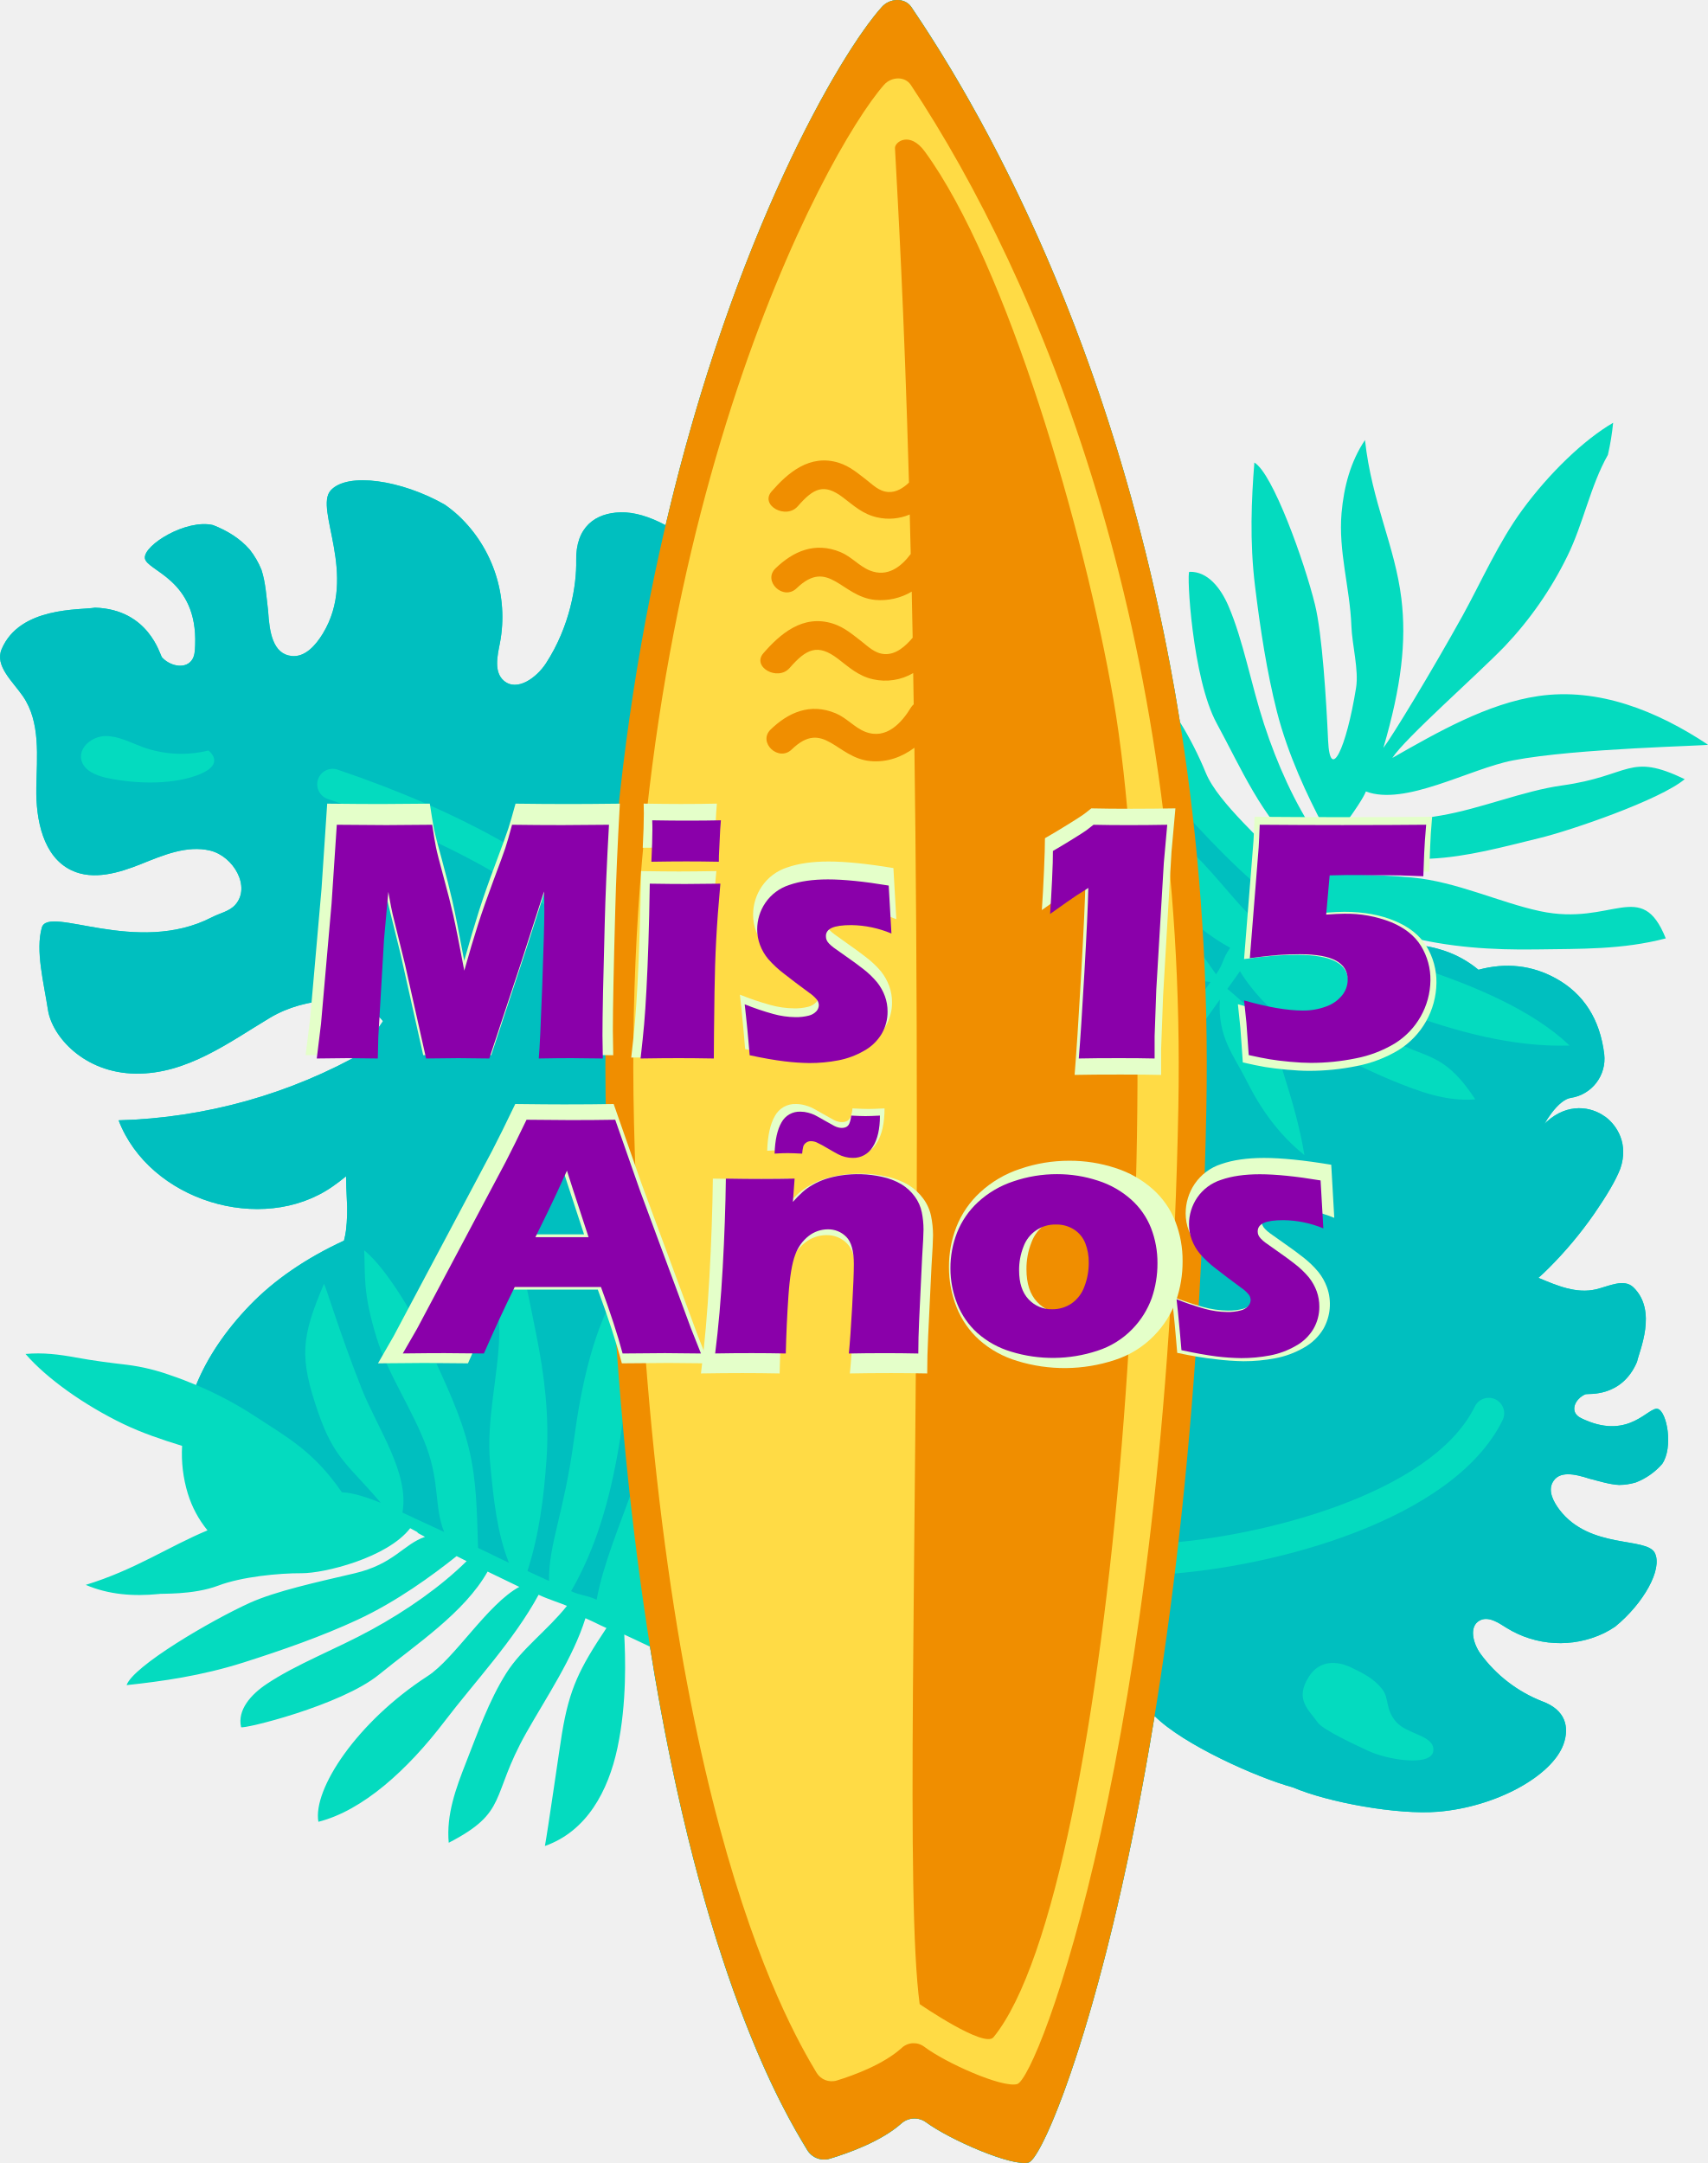
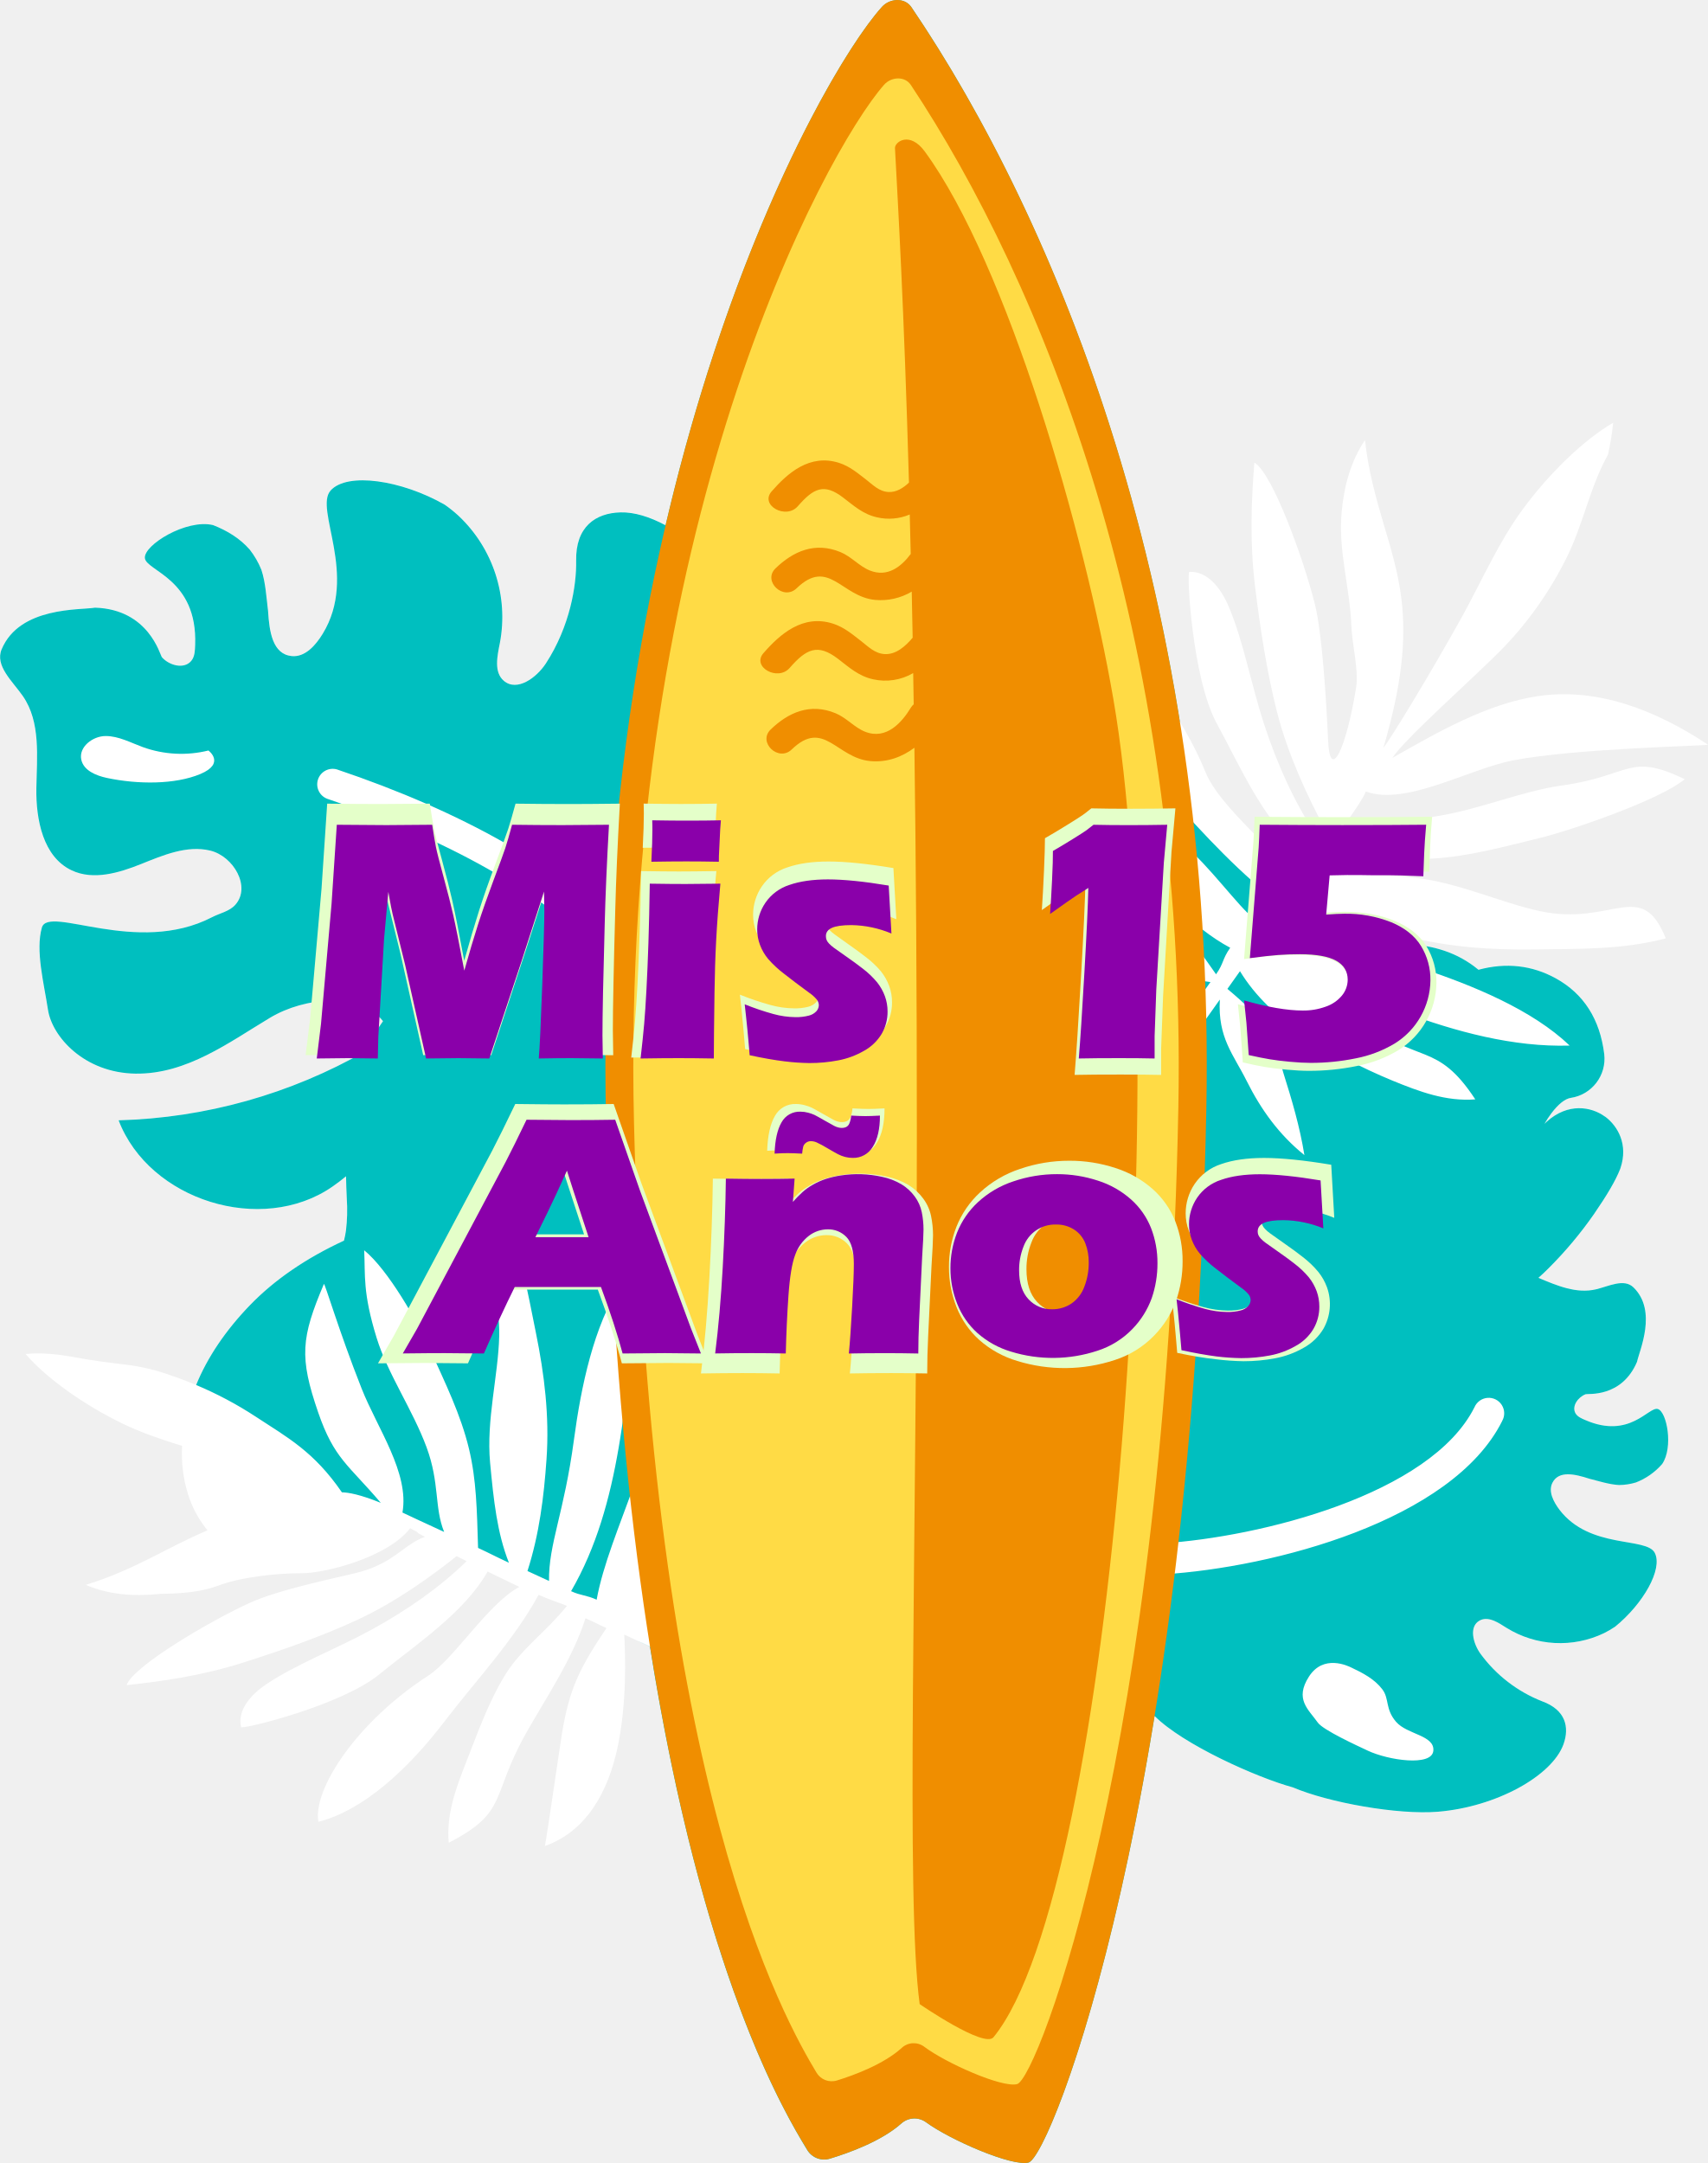
<svg xmlns="http://www.w3.org/2000/svg" viewBox="0 0 868.53 1100">
  <defs>
-     <style>.a{fill:#04dbbf;}.b{fill:#00bfbf;}.c{fill:#f08e00;}.d{fill:#ffdb45;}.e{fill:#e4ffc9;}.f{fill:#8a00aa;}</style>
+     <style>.a{fill:#FFFFFF;}.b{fill:#00bfbf;}.c{fill:#f08e00;}.d{fill:#ffdb45;}.e{fill:#e4ffc9;}.f{fill:#8a00aa;}</style>
  </defs>
  <path class="a" d="M727.4,436.69c18.88-.92,37-6,55.32-10.45,15.91-3.82,61.52-19.47,74-30-28.62-13.72-27.22-1.68-62.39,3.21-19.8,2.76-41.06,11.79-61.89,15.33a188.5,188.5,0,0,1-47.06,2.36c8.84-12.33,9-14.4,9.2-14.64,20,7.55,52.56-11.49,74.81-15.8,32.26-6.26,100-7.39,99.14-8-25.81-17.15-55.71-29.19-86.27-24.71-25.81,3.78-51.16,18.32-74.23,31.46,6.38-9.93,43-42.09,57.13-56.73A184.28,184.28,0,0,0,797,282.91c8.18-16.58,11.69-35.72,20.66-51.6A129,129,0,0,0,820.32,215c-14.79,8.6-32.41,25.53-46.05,44.12-12.19,16.59-21,36.72-30.34,53.69-16.06,29-36.31,62.24-40.46,67.54,9.19-31.35,11.8-54.32,9.17-75.9-3.3-27-15-48.79-18.52-80.67-7.34,11-10.72,23.67-11.91,37.16-1.69,19.33,4.28,38.13,5,57.33.34,9.65,3.86,22.44,2.38,31.55-5,31-13.26,48.24-14.22,26.77-.9-20.35-3-54.23-6.66-69.07-5.4-22-21.55-67-30.84-72.28-1.46,18.69-2.48,39.91.37,63.08,2.61,21.34,6,43.51,11.11,63.61,5.6,22,15.68,43.18,23.48,57.88l-3.6,4.72c-10.69-15.89-19.69-35.63-26.41-56.23s-10.54-42.48-18.13-60.14c-3.81-8.87-10.43-17.71-19.89-17.36-1.43.3,1.43,54.15,13.93,77.06,12.08,22.16,23.22,48.56,42.42,64.76,0,0-3.1,4.25-6.69,9.2-10.87-13.38-34.93-33.25-41.3-48.83A177.85,177.85,0,0,0,600,367.13c-25.81-162-83.93-286-136.54-363.54-3.39-5-11-4.55-15-.07-21.07,23.42-75.34,115.62-109.95,263.57-8.11-4.36-16-6.75-22.91-6.57-12.68.32-22.91,7.26-22.56,24.66.24,12.33-3.11,33.25-15.35,52.09-4.79,7.38-14.73,14.62-21.43,8.91-5.18-4.42-3.33-12.61-2-19.29a70.73,70.73,0,0,0-21.08-64.68,66.37,66.37,0,0,0-7-5.61c-21.93-12.52-49.51-16.65-58-7.21s14.17,43-4,72.84c-3.57,5.87-9,12.07-15.81,11.37-9.66-1-11.35-12.22-12-22.9-.87-7.1-1.26-14.46-3.39-20.94A42.08,42.08,0,0,0,127,279.51c-5-5.74-11.53-9.69-18.67-12.48C94.7,263.81,73,277.22,73.67,283.82S100.54,294.33,99.24,328c-.11,2.8-.15,5.82-1.9,8-3.6,4.49-11.21,2.53-15-1.76-1-1.17-6.62-24.34-34-25.21C40.72,310.35,10,308.38.8,330.17c-3.56,8.44,5.56,16.29,10.78,23.83,9.14,13.22,7.14,30.77,6.87,46.84s3.45,35,18,41.81c11,5.17,24,1.27,35.24-3.23s23.36-9.7,35.18-6.84,20.82,18.36,12.81,27.5c-3,3.43-7.85,4.27-11.91,6.38-38.3,19.85-83.2-6.36-86.52,5.28s1,28,3.1,41.75S42.85,545.63,68.93,546s47.88-16.15,68.38-28.42c17.9-10.71,45.92-13,57.45,1.73a80.27,80.27,0,0,0-8.62,15.13,268.06,268.06,0,0,1-125.82,35.3C75.85,610.46,133,628.27,168.9,603.56c2.39-1.64,4.74-3.45,7.07-5.35.06,3.66.18,7.42.38,11.32a87.31,87.31,0,0,1-.43,16.4c-.24,1.62-.56,3.29-1,5-19.29,8.91-35.35,19.93-47.77,32.77s-21.68,26.57-27.41,40.64c-4.24-1.78-8.54-3.43-12.9-4.9a103.72,103.72,0,0,0-22.23-5.37c-8.69-1-17.37-2.12-26-3.71s-16.77-2.6-25.63-1.8c10.73,12.42,29.81,26,49.75,35.61,9.46,4.55,19.7,8,29.87,11.13a69.53,69.53,0,0,0,2.92,24.29,54.9,54.9,0,0,0,10,18.68c-19.81,8.24-36.93,20.1-61.92,27.72,11.69,5,24.22,5.92,37.15,4.65.47-.39,17.19.68,30.3-4.29,11.8-4.48,30.88-6.36,42.34-6.28s43.6-7.84,55.2-22.89c7.75,4-.2.42,7.53,4.39-11,3.76-15.74,13.85-35.82,18.55-19,4.45-39.9,9-53.24,15-19.82,9-59.33,32.16-62.69,41.86,17.88-1.92,38.06-4.72,59.41-11.5,19.65-6.24,40-13.36,58-21.73,19.77-9.17,37.94-22.42,50.42-32.38l5.09,2.56c-13.09,12.89-30.11,24.87-48.34,34.85s-38.19,17.45-53.5,27.73c-7.69,5.16-14.86,13-12.85,21.82.53,1.3,50.8-10.93,70.19-26.76,18.76-15.31,43.3-31.36,55.17-52.34q8.16,4,16.12,7.79c-16.09,8.64-33,36.59-46.61,45.35C181.34,875.8,159,910,161.91,926.48c22.47-5.69,45.2-26.15,64.37-51.34,14.66-19.27,35-40.86,47.61-64.11,4.94,2.31,11.54,4.36,14.42,5.64-10,12.55-23,21.74-30.91,34.3-8.8,14-14.37,30-20.41,45.33-5.23,13.29-10.1,26.62-8.8,40.84,30.53-15.77,21-23.17,39.37-55.81,10.26-18.18,23.83-38.11,30.16-58.38,6.44,2.88,4.53,2.2,10.67,5-13.8,20.7-18.82,30.74-22.62,53.64-1.09,6.6-7.43,50.91-8.68,57.2,21.28-7.5,32.21-27.88,36.9-49.91,4.9-23,4-46.73,3.46-57.62q6.63,3.06,13.05,6.1c26.53,166.67,67.9,236.24,80,256.07A10,10,0,0,0,422,1097.8c9.49-2.86,26.16-8.82,36.35-17.89a10,10,0,0,1,12.6-.61c12.13,8.92,43.6,22.6,52.07,20.48,7.42-1.85,40-79.13,64.11-227.12C601.65,887.24,639.2,904,657.53,909c18.07,7.7,53.29,14.06,73.72,12.37,29.58-2.45,58-18.19,63.82-34.31,3.12-8.71,1.1-17.49-10.83-21.85a70.79,70.79,0,0,1-31.37-24.17c-3.76-5.2-6.06-13.87-.42-16.92,4.38-2.36,9.46,1.06,13.65,3.73a51.6,51.6,0,0,0,49.54,2.71,47.06,47.06,0,0,0,5.67-3.3c14.3-11.61,24.38-29.28,20.19-37.52s-33-1.69-48.48-21.95c-3-4-5.84-9.28-3.56-13.75,3.22-6.31,11.31-4.49,18.74-2.12,5.06,1.28,10.17,2.95,15.13,3.21a30.52,30.52,0,0,0,8.52-1.28,34.1,34.1,0,0,0,13.41-9.4c5.79-8.45,2.4-26.75-2.27-28S828.76,732,806.2,722.19c-1.87-.81-3.92-1.63-5-3.4-2.1-3.63,1.24-8.28,5.17-9.76,1.07-.41,18.3,1.91,26.11-16.48,1.1-5.5,10.54-25.88-1.85-37.87-4.81-4.65-12.55-.52-19,1-9.88,2.37-19.77-1.81-29.3-5.84,1.79-1.58,3.56-3.2,5.3-5a200.4,200.4,0,0,0,23-27.48c6.7-9.72,11-17.11,13.18-22.67l.26-.71c4-11.94-1.36-21.29-7.73-26.06l-.06,0-.24-.16h0c-6.83-4.91-18.66-7.15-29.59,2.76-.25.23-.5.47-.78.75l-.3.3a51.1,51.1,0,0,1,3.5-5.35c3.55-4.73,7-7.46,9.91-7.89a20.15,20.15,0,0,0,17-22.27c-2.18-17.73-10.45-30.68-24.59-38.49-12.14-6.7-25.38-8.17-39.36-4.39-.71-.6-1.45-1.18-2.2-1.73a53.86,53.86,0,0,0-17.56-8.69c-11.37-3.4-23.32-3-35.68,1-21.55-6.9-35.52-10.31-48.72-8.6,2.47-3.47,5.15-12.56,7.52-15.89,18.27,9.85,40,11.7,59.32,16.74,22.12,5.76,44.17,7.16,66.81,6.82s43.62.17,65.76-5.61c-12.42-31-27.19-6-63.89-13.84-20.41-4.35-42.48-15-65-17.11-20.15-1.86-35.43-1.21-52.57-2.47,1.67-1.67,7.94-9.62,7.94-9.62C689,441.29,710.52,437.51,727.4,436.69Z" />
  <path class="b" d="M808.2,752c5.06,1.28,10.16,2.95,15.13,3.21a30.57,30.57,0,0,0,8.52-1.28,34,34,0,0,0,13.4-9.4c5.8-8.45,2.41-26.75-2.26-28S828.76,732,806.2,722.19c-1.88-.81-3.92-1.63-5-3.4-2.1-3.63,1.24-8.28,5.16-9.76,1.07-.41,18.3,1.91,26.11-16.48,1.11-5.5,10.55-25.88-1.84-37.87-4.81-4.65-12.55-.52-19,1-9.88,2.37-19.77-1.81-29.3-5.84,1.78-1.58,3.55-3.2,5.3-5a201.12,201.12,0,0,0,23-27.48c6.69-9.72,11-17.11,13.18-22.67l.26-.71c4-11.94-1.37-21.29-7.74-26.06l-.06,0-.23-.16h0c-6.82-4.91-18.65-7.15-29.58,2.76-.25.23-.5.47-.78.75l-.3.3a49.55,49.55,0,0,1,3.5-5.35c3.55-4.73,7-7.46,9.91-7.89a20.14,20.14,0,0,0,17-22.27c-2.17-17.73-10.44-30.68-24.58-38.49-12.14-6.7-25.38-8.17-39.36-4.39-.71-.6-1.45-1.18-2.2-1.73a54,54,0,0,0-17.56-8.69c-11.37-3.4-23.32-3-35.68,1-1.36-.44,14.14,4.63,25.51,8.38,27.24,9,57.34,21.44,76.29,39.59-28.66.89-58.12-7.13-85-17.13C688,505.25,677,507,692.06,518.79c29.47,23,38.55,10.43,58.16,40.3-14.84,1.16-28.36-3.91-42.14-9.55a278.27,278.27,0,0,1-45.74-24.07c-12.59-8.18-24-18.76-31.78-31.57l-6.39,9c9,7.61,17.75,15.39,23.39,25.76,2.78,5.11,3.28,11.22,5,16.77,4.41,14,8.4,27.45,10.76,42-12.81-10.3-22.05-23.07-29.39-37.78-6.72-13.47-14.73-21.9-13.61-41.32-44.92,63.18-92.63,130.63-98.58,139.62-10.77,16.27-14.12-13.82-14.12-13.82a1419.22,1419.22,0,0,0,107.93-134.7c-11.27-1.5-35.71-5.17-58.38-14.63-21.66-9-40.45-24.15-44-47.39,6.21,2.49,50.08,18.59,56.93,19.89,27.75,5.26,33.1,16.95,48.29,38.18,4.06-5.74,3-7.46,7.2-13.5-19.55-10.39-35.05-29.28-51.71-43.29-29.89-25.13-39.31-16.75-49.61-51.06,14.83,1.4,27.54,8.95,40.16,16.87,14.57,9.14,29.9,17.93,42.52,29.63,11.34,10.51,29.64,35.28,31.55,32.51,3.09-4.5,3.42-6.8,6.75-11.43-21.41-17.34-40.16-38.89-57.08-57.62-22.13-24.48-38.72-51.7-40.23-75.82,13.54.11,35.12,18,52.06,45.41-25.81-162-83.93-286-136.54-363.54-3.39-5-11-4.55-15-.07-21.08,23.42-75.35,115.62-110,263.57-8.11-4.36-16-6.75-22.91-6.57-12.68.33-22.9,7.26-22.56,24.67.24,12.32-3.11,33.24-15.35,52.08-4.79,7.38-14.73,14.62-21.43,8.91-5.18-4.42-3.33-12.61-2-19.29a70.73,70.73,0,0,0-21.08-64.68,66.37,66.37,0,0,0-7-5.61c-21.93-12.52-49.51-16.65-58-7.21s14.17,43-4,72.84c-3.58,5.88-9,12.07-15.81,11.37-9.67-1-11.36-12.22-12-22.9-.87-7.1-1.26-14.46-3.38-20.94A42.11,42.11,0,0,0,127,279.51c-5-5.74-11.53-9.69-18.67-12.48C94.7,263.81,73,277.22,73.67,283.82S100.54,294.33,99.24,328c-.11,2.8-.15,5.82-1.9,8-3.6,4.49-11.2,2.53-15-1.76-1-1.17-6.62-24.34-34-25.21-7.58,1.31-38.3-.66-47.49,21.13-3.57,8.44,5.55,16.29,10.77,23.83,9.15,13.22,7.14,30.77,6.87,46.84s3.45,35,18,41.81c11,5.17,24,1.28,35.25-3.23s23.36-9.7,35.17-6.84,20.83,18.37,12.81,27.5c-3,3.43-7.85,4.28-11.9,6.38-38.31,19.85-83.21-6.36-86.53,5.28s1,28,3.1,41.75S42.85,545.63,68.93,546s47.89-16.15,68.38-28.41c17.9-10.72,45.93-13,57.46,1.72a80.28,80.28,0,0,0-8.63,15.13,267.94,267.94,0,0,1-125.82,35.3C75.85,610.46,133,628.27,168.9,603.56c2.39-1.64,4.74-3.45,7.07-5.35.06,3.66.19,7.42.38,11.32a86.46,86.46,0,0,1-.43,16.4c-.24,1.62-.56,3.29-1,5-19.28,8.91-35.35,19.93-47.76,32.77s-21.69,26.57-27.42,40.64a188,188,0,0,1,30.31,16.11c16.3,10.7,29.55,17.72,43.82,38.48,3.28.05,9.27,1.08,19.77,5.35-16.47-19.43-23.73-22.39-31.86-46.06-9.63-28-8.67-37.87,2.93-65.24.38-.88,7.61,23.91,19.21,53.23,8,20.22,24.31,42.78,20.74,63l.74.35c4.73,2.31,7.28,3.35,20.46,9.51-5.07-12.47-2.2-24.78-8.92-43-7-19-19.75-37.32-25.4-55.65-7.18-23.27-5.72-31.77-6.34-44.59,12.17,9.89,27.26,36.47,33.68,50.79,7.41,16.54,15.43,32.66,19.64,50.31,3.76,15.77,4,30.83,4.59,50.27,7.27,3.39,7,3.48,15.68,7.53-6-15.17-7.75-31.59-9.57-50.92-2-21.57,4.15-44.27,4.64-64.28.89-36-25.3-45.49,1.75-62.69,9.37,19.85,12.61,39.83,16.92,61s6.91,42.32,5.39,64.2c-1.33,19.12-3.64,38-9.69,56.91L279.19,804c-.28-18.7,7.67-34.46,12.67-71.8,3.66-27.27,10.08-57.85,23.83-78.93,5.91,26.86,3.57,56.06-1.12,83.16-4.4,25.5-11.22,50.48-24.16,72.77,5,2.32,7.77,1.93,13,4.33,3.19-17.6,11.5-37.25,18.84-57.83,12.06-33.79,3-38.19,27.72-62,3.71,13.8,1.33,27.43-1.55,41.42a266.47,266.47,0,0,1-14.61,47.4c-5.48,13.31-3.17,20.51,5.61,13.37,4.33-3.53,10-5.08,14.93-7.71,12.45-6.63,24.39-12.77,37.66-17.57-7.45,13.9-17.85,24.88-30.42,34.4C350,813.77,349.48,825.59,331,828c67.52,31.17,133.58,61.45,143.11,65.47,17.24,7.27-10.53,15.76-10.53,15.76a1360.29,1360.29,0,0,0-146.1-77.93h0c4.43,2,8.76,4.07,13.05,6.1,26.53,166.68,67.91,236.25,80,256.07A10,10,0,0,0,422,1097.8c9.49-2.86,26.15-8.82,36.34-17.88a10,10,0,0,1,12.6-.62c12.14,8.92,43.6,22.6,52.07,20.48,7.42-1.85,40-79.12,64.12-227.12C601.65,887.24,639.2,904,657.53,909c18.07,7.7,53.3,14.05,73.72,12.36,29.58-2.45,58-18.19,63.82-34.3,3.12-8.72,1.1-17.5-10.83-21.85a71,71,0,0,1-31.37-24.17c-3.76-5.21-6.06-13.88-.41-16.93,4.37-2.36,9.45,1.06,13.64,3.73a51.62,51.62,0,0,0,49.55,2.72,50.13,50.13,0,0,0,5.67-3.3c14.29-11.62,24.37-29.28,20.18-37.53s-33-1.69-48.47-21.94c-3-4-5.85-9.29-3.57-13.75C792.68,747.76,800.76,749.58,808.2,752ZM101.88,393.63c-12.95,5.42-31.82,5.31-47.48,2-5.55-1.18-11.9-3.77-13.07-9.32-1.36-6.45,5.82-12,12.41-12s12.64,3.34,18.83,5.61A57.47,57.47,0,0,0,106,381.67S114.82,388.21,101.88,393.63Zm216.5,91.91a7.87,7.87,0,0,1-11.13,0c-32.33-32-79.73-58.71-140.88-79.33a7.87,7.87,0,0,1,5-14.91c63.44,21.39,112.87,49.33,146.93,83.06A7.88,7.88,0,0,1,318.38,485.54ZM695.61,890.33c-5.67-2.66-22.79-10.51-25.47-14.3-4.79-6.78-11.91-11.86-4.5-23.4s19.88-5.38,21.57-4.58c5.81,2.74,11.76,5.83,15.73,11.05,3.66,4.82,1.36,10,7,16.54s19.78,6.78,18.94,14.79S706.06,895.23,695.61,890.33Zm68.27-167.64c-25.43,50.81-116.8,74.44-172,77.92l-.5,0a7.87,7.87,0,0,1-.49-15.72c49.61-3.14,136.63-24.71,158.93-69.26a7.87,7.87,0,1,1,14.07,7Z" />
  <path class="c" d="M463.44,3.59c-3.39-5-11-4.55-15-.07-33.11,36.8-148.2,243.36-140.19,569.34,9,364.08,85.1,492.44,102.33,520.58A10,10,0,0,0,422,1097.8c9.49-2.86,26.16-8.82,36.34-17.89a10,10,0,0,1,12.6-.61c12.14,8.92,43.61,22.6,52.07,20.48,11.52-2.88,83.7-187.18,90.44-535.55C618.45,304.16,535.7,110,463.44,3.59Z" />
  <path class="d" d="M463.19,43.21c-3.08-4.63-10-4.22-13.64-.07-30,34.13-134.41,225.72-127.14,528.07,8.12,337.67,77.18,456.73,92.8,482.83a9,9,0,0,0,10.36,4c8.61-2.65,23.72-8.18,33-16.59a8.91,8.91,0,0,1,11.43-.57c11,8.27,39.54,21,47.22,19,10.44-2.67,75.91-173.61,82-496.72C603.77,322,528.72,141.94,463.19,43.21Zm42,992.85c-4.68,5.73-37.51-16.86-37.51-16.86-7.21-53.4-1.44-225.63-1.44-443.12,0-75.16-.48-140-1.24-195.81-6.18,4.63-13.81,7.58-22.43,6.78-17.23-1.59-23.68-21.64-39.95-5.92-6.75,6.53-17.42-3.66-10.73-10.13,8.92-8.62,20-13.66,33-8.28,5.6,2.31,9.5,7.16,14.93,9.36,11,4.44,18.95-4.89,23.4-12.25a7.2,7.2,0,0,1,1.42-1.65c-.08-5.37-.17-10.68-.26-15.88A28.19,28.19,0,0,1,444,345.46c-7.47-1.65-12.33-6.2-17.86-10.42-10.33-7.88-16.08-5.1-24.55,4.61-6.07,7-19.47-.48-13.36-7.49,8.41-9.64,20-19.94,35.38-15,5.7,1.82,9.82,5.44,14.24,8.82,3.48,2.66,6.95,6.4,12.07,6.66,5.77.29,10.52-4,14.19-8.33q-.23-12-.47-23.44a31,31,0,0,1-18.54,4.22c-17.23-1.58-23.68-21.64-40-5.92-6.75,6.53-17.42-3.66-10.73-10.13,8.92-8.62,19.95-13.66,33-8.28,5.6,2.31,9.51,7.16,14.94,9.36,9.12,3.68,16.14-2.11,20.82-8.4q-.25-10.32-.5-20.07A26.93,26.93,0,0,1,446,263.09c-7.22-1.6-11.9-6-17.26-10.06-9.73-7.42-15-4.79-23,4.38-6.07,7-19.47-.48-13.36-7.49,8.15-9.35,19.39-19.27,34.29-14.53,5.51,1.76,9.5,5.26,13.79,8.53,3.26,2.5,6.54,6.05,11.34,6.29,4,.21,7.49-2,10.43-4.78-2.52-89.83-5.59-141.43-7.11-170.08-.17-3.19,7.48-8.79,15.16,1.7,42,57.47,81.33,193.9,95.93,278.71C597.1,535,566.9,960.52,505.2,1036.06Z" />
  <path class="e" d="M155.41,536.61l2.33-18.93L163.5,452l2.88-43.3q17.31.19,27.19.19,8.18,0,25-.19,1.22,8.07,2,12.23t4.16,16.31q3.31,12.14,5.33,21t6,30.32q4.13-14.71,7.51-25.31t8.45-24.09q5.07-13.5,6.43-17.67t3.71-12.79q14.07.19,27.56.19,9.18,0,25.49-.19-1.77,31.59-2.34,54.27-1.22,44.43-1.22,61.11,0,3.47.19,12.56-12.37-.2-17.34-.19-7.22,0-17.72.19.76-8.45,1.91-40.16t1.14-40.54q0-3.84-.19-10.69l-12.29,38.15L249.8,536.61q-12.2-.2-16.78-.19-5.81,0-17.81.19l-11.55-51.55-6.77-27.46c-.25-1.07-.53-2.38-.84-3.94s-.82-4.31-1.51-8.25l-2.36,26-3.11,53.24-.29,12q-12.93-.2-16.5-.19Q167.41,536.42,155.41,536.61Z" />
  <path class="e" d="M321,537.82q1.31-11.34,1.94-18.67t1.25-18.75q.6-11.41,1.06-25.25T326,443q12.07.19,19.33.19,6.58,0,18.95-.19-1.61,17.55-2.3,30.83T361.07,502q-.37,26.37-.38,35.84-11-.2-19-.19T321,537.82Zm5.85-106.68q.57-11.06.56-17.46,0-1.85-.09-5,11.24.19,18.85.19,10.48,0,18.38-.19c-.19,1.92-.31,3.53-.37,4.83L363.61,425c-.12,1.73-.19,3.78-.19,6.13q-9.18-.19-17.64-.19Q337.07,431,326.84,431.14Z" />
  <path class="e" d="M378.92,533.5q-.37-4.08-.74-8.59T377,512.52l-.74-6.68a143.89,143.89,0,0,0,15.47,5.24,46.67,46.67,0,0,0,11.95,1.72A26.5,26.5,0,0,0,411,512a8.13,8.13,0,0,0,4.12-2.41,5.06,5.06,0,0,0,1.3-3.25,5.22,5.22,0,0,0-1-2.92,20,20,0,0,0-4.4-3.95q-7.59-5.56-13.38-10.12a57.48,57.48,0,0,1-8.7-8.08,26.36,26.36,0,0,1-4.45-7.61,23.88,23.88,0,0,1-1.52-8.45,25.57,25.57,0,0,1,4.41-14.39,24.77,24.77,0,0,1,13-9.7q8.59-3,20.94-3,12.9,0,33,3.34l1.48,26a58.59,58.59,0,0,0-21.63-4.46q-7.34,0-10.63,1.51c-2.2,1-3.29,2.55-3.29,4.62a5.16,5.16,0,0,0,.37,1.95,6.15,6.15,0,0,0,1.34,2,18.91,18.91,0,0,0,2.42,2.09c1,.71,3.29,2.37,7,5s6.62,4.73,8.72,6.4A47.33,47.33,0,0,1,448,494a26.78,26.78,0,0,1,4.18,7.43,24,24,0,0,1,1.44,8.31,23.76,23.76,0,0,1-3.2,12.11,25.64,25.64,0,0,1-9.66,9.24,44.51,44.51,0,0,1-14,5.15,82.4,82.4,0,0,1-15.51,1.44,122.79,122.79,0,0,1-13.51-.93Q389.69,535.82,378.92,533.5Z" />
  <path class="e" d="M546.46,546.64q1.29-15.39,3.26-49.75T552,447.73q-3.66,2.28-7.13,4.52t-15.07,10.58q.59-8.44,1.09-19.82t.49-16.73q5.05-2.88,11.45-6.85t7.82-5q1.44-1,4.31-3.33,8.85.21,20.39.2,10.93,0,22.38-.2l-2,22.15-4.28,73.49-1,27v12.91q-8.43-.2-20.55-.19Q555.79,546.45,546.46,546.64Z" />
  <path class="e" d="M632,540.3l-.65-9.35q-.27-4.53-.6-8.24c-.22-2.46-.64-6.48-1.25-12q19.21,5.48,31.84,5.48A35.26,35.26,0,0,0,673.82,514a19.47,19.47,0,0,0,8.77-6.06,13.53,13.53,0,0,0,3.07-8.56c0-4.54-2.09-8-6.27-10.29s-10.72-3.5-19.64-3.5q-5.94,0-11.65.42t-15.46,1.72l4.78-60q.27-4.45.56-12.35,23.29.19,44.82.19,27.29,0,45.47-.19c-.55,6.44-.9,11.55-1,15.32l-.46,12.63-12.35-.46-5.76-.1h-9q-5.76-.09-14.3-.09-2.88,0-9.47.19L674,464.17q6.22-.46,9.66-.47,14.49,0,25.54,4.6t16.16,12.86a34.73,34.73,0,0,1,5.11,18.66,40.86,40.86,0,0,1-19.45,34.3,65.13,65.13,0,0,1-21,8,120.9,120.9,0,0,1-24.47,2.46c-3.15,0-6.9-.2-11.23-.6s-8-.86-11-1.35S636.64,541.35,632,540.3Z" />
  <path class="e" d="M192.22,693.33l8-13.91,50-94.11,5.32-10.53q2.32-4.63,6.48-13.34,17,.21,24.82.2,13.62,0,25.22-.2l14.1,40.3,28.67,77.48,5.6,14.11q-16.73-.2-20.31-.19-8.12,0-23.89.19Q312,677.39,304,655.84H255.35q-8.4,17-17.38,37.49-18-.2-22.05-.19Q208.57,693.14,192.22,693.33ZM267,627.73h30q-11.19-34.05-12.25-37.52-6.37,14.17-10.81,23.24Z" />
  <path class="e" d="M356.45,698.48q2.79-22,4.28-48.67t1.78-50.42q11.67.2,20.12.2,9.81,0,18.85-.2l-1,13.2a75.23,75.23,0,0,1,5.54-5.68,34.49,34.49,0,0,1,5.77-4.07,38,38,0,0,1,7.33-3.25,54.58,54.58,0,0,1,8.49-2,63.33,63.33,0,0,1,23.29.77A36.45,36.45,0,0,1,462,602.64a26.21,26.21,0,0,1,7.47,6.89,22.52,22.52,0,0,1,4,8.88,48.79,48.79,0,0,1,1,9.81q0,3.69-.79,15.91L472,679.27q-.5,10.38-.49,19.21-9.79-.19-18.33-.19-11.54,0-21,.19.89-8.82,1.86-26.25t1-24.51q0-11-4.23-15.28a14.26,14.26,0,0,0-10.64-4.32,17.57,17.57,0,0,0-10.63,3.69,23.36,23.36,0,0,0-7.73,10.72q-2.72,7-3.84,23.15t-1.51,32.8q-9.69-.19-18.91-.19Q367.79,698.29,356.45,698.48Zm33.68-113.26q.39-11.64,3.94-17.71a11.64,11.64,0,0,1,10.74-6.07,16.72,16.72,0,0,1,4.33.59,20.26,20.26,0,0,1,3.6,1.26q1.41.68,5.69,3.15t5.55,3.11a10.66,10.66,0,0,0,2.28.87,8.74,8.74,0,0,0,2,.24,5.62,5.62,0,0,0,2.33-.48,4,4,0,0,0,1.8-1.84,14.43,14.43,0,0,0,1.12-4.66q5.49.29,8.1.29t8.2-.29q0,11.36-4,17.66a12.79,12.79,0,0,1-11.41,6.31,16.6,16.6,0,0,1-4.27-.54,18.53,18.53,0,0,1-4-1.55q-1.94-1-6.26-3.54a59.38,59.38,0,0,0-6-3.2,8.41,8.41,0,0,0-3.2-.68,4.5,4.5,0,0,0-2.77.92,4.17,4.17,0,0,0-1.55,2.09,26,26,0,0,0-.63,4.07q-5.34-.29-8.05-.29Q395.17,584.93,390.13,585.22Z" />
  <path class="e" d="M543.79,590.3A73.88,73.88,0,0,1,567.23,594a52.73,52.73,0,0,1,19,10.76A43.42,43.42,0,0,1,597.7,621.2a54.92,54.92,0,0,1,3.68,20.2,60.67,60.67,0,0,1-3.29,20,49.52,49.52,0,0,1-11.15,17.78,48.58,48.58,0,0,1-20,12.44,81.64,81.64,0,0,1-49.68.49,51.17,51.17,0,0,1-19.21-10.62,44.5,44.5,0,0,1-11.6-16.7,54.62,54.62,0,0,1-3.88-20.44,55.72,55.72,0,0,1,3.79-20.44,47.69,47.69,0,0,1,12-17.49,55.4,55.4,0,0,1,20.3-11.95A76.57,76.57,0,0,1,543.79,590.3Zm-.68,28.89a19.26,19.26,0,0,0-18.63,12.73,36.17,36.17,0,0,0-2.5,13.61q0,10.8,5.4,16.56a17.85,17.85,0,0,0,13.56,5.74,19.47,19.47,0,0,0,11.11-3.29,20,20,0,0,0,7.42-9.73A37.7,37.7,0,0,0,562,641a29.45,29.45,0,0,0-2-11,16.57,16.57,0,0,0-6.44-7.86A18.53,18.53,0,0,0,543.11,619.19Z" />
  <path class="e" d="M598.65,688c-.26-2.83-.51-5.8-.77-8.92s-.67-7.41-1.25-12.87l-.77-6.94a151.27,151.27,0,0,0,16.06,5.44,48.69,48.69,0,0,0,12.41,1.79,27.66,27.66,0,0,0,7.65-.87,8.48,8.48,0,0,0,4.28-2.51,5.25,5.25,0,0,0,1.34-3.37,5.34,5.34,0,0,0-1-3,20.51,20.51,0,0,0-4.56-4.1q-7.89-5.77-13.9-10.51a60.13,60.13,0,0,1-9-8.39,27.61,27.61,0,0,1-4.61-7.9,24.79,24.79,0,0,1-1.59-8.77,26.67,26.67,0,0,1,4.58-15A25.85,25.85,0,0,1,621,592q8.92-3.12,21.74-3.13,13.41,0,34.23,3.47l1.54,27A60.67,60.67,0,0,0,656,614.69q-7.62,0-11,1.57t-3.42,4.79a5.55,5.55,0,0,0,.38,2,6.66,6.66,0,0,0,1.4,2,18.87,18.87,0,0,0,2.51,2.17q1.49,1.11,7.28,5.16c3.85,2.7,6.88,4.92,9.06,6.65a49,49,0,0,1,8.24,7.86,27.55,27.55,0,0,1,4.34,7.72,25.49,25.49,0,0,1-1.83,21.21,26.53,26.53,0,0,1-10,9.59,46.09,46.09,0,0,1-14.51,5.35,85.1,85.1,0,0,1-16.1,1.5,128.63,128.63,0,0,1-14-1Q609.84,690.38,598.65,688Z" />
  <path class="f" d="M161.08,538.3l2.16-17.59,5.36-61.05,2.67-40.23q16.08.18,25.26.18,7.6,0,23.25-.18c.75,5,1.39,8.78,1.91,11.37s1.81,7.63,3.86,15.15,3.71,14,4.95,19.5,3.11,14.88,5.6,28.17q3.84-13.67,7-23.51t7.85-22.38q4.71-12.54,6-16.41t3.45-11.89q13,.18,25.6.18,8.54,0,23.68-.18-1.65,29.35-2.17,50.42-1.14,41.28-1.14,56.78,0,3.23.18,11.67-11.5-.18-16.11-.18-6.7,0-16.46.18.71-7.84,1.77-37.32t1.06-37.66q0-3.57-.17-9.93l-11.43,35.45-16.4,49.46q-11.31-.18-15.58-.18-5.4,0-16.55.18l-10.73-47.9-6.29-25.51q-.35-1.49-.78-3.66t-1.4-7.66l-2.19,24.12-2.9,49.46-.27,11.15q-12-.18-15.32-.18Q172.23,538.12,161.08,538.3Z" />
  <path class="f" d="M325.75,538.3q1.22-10.63,1.82-17.51t1.17-17.59q.57-10.71,1-23.68t.69-30.13q11.32.18,18.13.17,6.18,0,17.77-.17-1.5,16.46-2.15,28.91t-.84,26.38Q363,529.42,363,538.3q-10.35-.18-17.84-.18T325.75,538.3Zm5.49-100.06q.52-10.37.52-16.37c0-1.16,0-2.73-.09-4.7q10.54.18,17.68.17,9.84,0,17.24-.17c-.17,1.8-.29,3.31-.35,4.53l-.52,10.79c-.11,1.63-.17,3.55-.17,5.75q-8.62-.17-16.55-.17C343.55,438.07,337.62,438.13,331.24,438.24Z" />
  <path class="f" d="M381.22,536.64c-.23-2.55-.46-5.24-.69-8s-.61-6.69-1.14-11.63l-.69-6.27a134.23,134.23,0,0,0,14.51,4.92,43.71,43.71,0,0,0,11.2,1.61,25.14,25.14,0,0,0,6.91-.78,7.69,7.69,0,0,0,3.87-2.26,4.78,4.78,0,0,0,1.21-3,4.88,4.88,0,0,0-.91-2.75,19,19,0,0,0-4.12-3.7q-7.12-5.22-12.55-9.49a54.72,54.72,0,0,1-8.17-7.57,24.83,24.83,0,0,1-4.16-7.14,22.39,22.39,0,0,1-1.44-7.93,24,24,0,0,1,4.14-13.5,23.32,23.32,0,0,1,12.19-9.1q8.06-2.82,19.64-2.83,12.11,0,30.91,3.14l1.39,24.38A54.8,54.8,0,0,0,433,470.46q-6.89,0-10,1.42T420,476.21a4.92,4.92,0,0,0,.35,1.83,5.9,5.9,0,0,0,1.26,1.83,17.94,17.94,0,0,0,2.27,2c.9.66,3.09,2.22,6.57,4.65s6.21,4.45,8.19,6a44.42,44.42,0,0,1,7.44,7.1,25.29,25.29,0,0,1,3.92,7,22.51,22.51,0,0,1,1.35,7.79,22.26,22.26,0,0,1-3,11.36,23.92,23.92,0,0,1-9.06,8.67,41.84,41.84,0,0,1-13.1,4.83,77.28,77.28,0,0,1-14.55,1.35,115.5,115.5,0,0,1-12.67-.87Q391.32,538.82,381.22,536.64Z" />
  <path class="f" d="M548.59,538.3q1.13-13.5,2.85-43.63t2-43.11q-3.21,2-6.26,4T534,464.8q.52-7.4,1-17.37t.43-14.67q4.42-2.53,10-6t6.87-4.4q1.26-.92,3.78-2.92,7.76.18,17.87.18,9.6,0,19.62-.18l-1.74,19.42L588,503.29,587.15,527V538.3q-7.39-.18-18-.18Q556.77,538.12,548.59,538.3Z" />
  <path class="f" d="M635,536.56l-.61-8.77c-.17-2.84-.36-5.41-.56-7.73s-.6-6.07-1.18-11.28q18,5.13,29.87,5.13a33.06,33.06,0,0,0,11.71-2,18.33,18.33,0,0,0,8.23-5.68,12.75,12.75,0,0,0,2.88-8q0-6.37-5.88-9.65T661,485.27c-3.71,0-7.36.13-10.93.39s-8.4.8-14.5,1.61L640.06,431q.27-4.17.53-11.58,21.84.18,42,.18,25.59,0,42.65-.18-.79,9.06-1,14.37l-.44,11.84-11.58-.43-5.4-.09h-8.44Q693,445,685.05,445q-2.71,0-8.89.18l-1.76,19.94q5.83-.43,9.06-.44a62.12,62.12,0,0,1,24,4.31q10.37,4.32,15.15,12.07a32.54,32.54,0,0,1,4.8,17.5,38.33,38.33,0,0,1-18.25,32.17,60.86,60.86,0,0,1-19.68,7.49,113.2,113.2,0,0,1-22.94,2.31c-3,0-6.48-.19-10.54-.56s-7.49-.8-10.28-1.27S639.33,537.54,635,536.56Z" />
  <path class="f" d="M204.84,688.3l7.23-12.54,45.05-84.82,4.79-9.49q2.08-4.19,5.84-12,15.31.18,22.37.18,12.28,0,22.73-.18l12.7,36.31,25.85,69.84,5.05,12.72q-15.09-.18-18.31-.18-7.32,0-21.53.18-3.83-14.37-11-33.79H261.74q-7.58,15.33-15.67,33.79-16.22-.18-19.87-.18Q219.57,688.12,204.84,688.3Zm67.42-59.13h27.05q-10.08-30.69-11-33.82-5.75,12.78-9.74,20.95Z" />
  <path class="f" d="M363.68,688.3q2.51-19.77,3.84-43.67t1.6-45.24q10.45.18,18.05.17,8.81,0,16.91-.17l-.87,11.84a65,65,0,0,1,5-5.09,30.75,30.75,0,0,1,5.18-3.66,34.65,34.65,0,0,1,6.57-2.92,49.6,49.6,0,0,1,7.62-1.78,56.56,56.56,0,0,1,20.9.69,32.42,32.42,0,0,1,10,3.84,23.44,23.44,0,0,1,6.7,6.18,20.27,20.27,0,0,1,3.57,8,43.82,43.82,0,0,1,.88,8.79q0,3.32-.71,14.28l-1.5,31.52c-.29,6.22-.44,12-.44,17.25q-8.79-.18-16.44-.18-10.37,0-18.88.18.79-7.93,1.67-23.56t.87-22q0-9.84-3.79-13.71a12.81,12.81,0,0,0-9.54-3.88,15.86,15.86,0,0,0-9.55,3.31,21,21,0,0,0-6.93,9.62q-2.43,6.31-3.44,20.77t-1.36,29.44q-8.7-.18-17-.18Q373.86,688.12,363.68,688.3Zm30.21-101.63q.36-10.44,3.54-15.89a10.44,10.44,0,0,1,9.64-5.44,15,15,0,0,1,3.89.52,19.33,19.33,0,0,1,3.22,1.13q1.27.62,5.11,2.83t5,2.79a9.23,9.23,0,0,0,2.06.78,7.41,7.41,0,0,0,1.78.22,5,5,0,0,0,2.1-.43,3.51,3.51,0,0,0,1.61-1.66,12.76,12.76,0,0,0,1-4.18c3.29.18,5.71.26,7.27.26s4-.08,7.36-.26q0,10.18-3.62,15.85a11.46,11.46,0,0,1-10.23,5.66,15.05,15.05,0,0,1-3.83-.48A16.81,16.81,0,0,1,426.2,587q-1.74-.91-5.62-3.18a52.28,52.28,0,0,0-5.35-2.87,7.5,7.5,0,0,0-2.88-.61,4,4,0,0,0-2.48.82,3.71,3.71,0,0,0-1.39,1.88,22.73,22.73,0,0,0-.57,3.65q-4.79-.25-7.22-.26C399.17,586.41,396.91,586.5,393.89,586.67Z" />
  <path class="f" d="M537.57,597.12a65.64,65.64,0,0,1,20.77,3.31A46.61,46.61,0,0,1,575.19,610a38.33,38.33,0,0,1,10.15,14.54,48.68,48.68,0,0,1,3.26,17.89,53.82,53.82,0,0,1-2.91,17.73,43.93,43.93,0,0,1-9.89,15.76,42.86,42.86,0,0,1-17.72,11,72.21,72.21,0,0,1-44,.44,45.3,45.3,0,0,1-17-9.41,39.37,39.37,0,0,1-10.28-14.8A48.48,48.48,0,0,1,483.32,645a49.48,49.48,0,0,1,3.36-18.12,42.37,42.37,0,0,1,10.62-15.5,49.19,49.19,0,0,1,18-10.58A68,68,0,0,1,537.57,597.12Zm-.6,25.61A17.08,17.08,0,0,0,520.46,634a32.1,32.1,0,0,0-2.22,12.06q0,9.59,4.79,14.68a15.82,15.82,0,0,0,12,5.09,17.23,17.23,0,0,0,9.84-2.92,17.74,17.74,0,0,0,6.57-8.62,33.41,33.41,0,0,0,2.22-12.23,26.14,26.14,0,0,0-1.74-9.76,14.7,14.7,0,0,0-5.7-7A16.46,16.46,0,0,0,537,622.73Z" />
  <path class="f" d="M600.8,686.64c-.24-2.55-.47-5.24-.7-8S599.49,671.9,599,667l-.7-6.27a134.23,134.23,0,0,0,14.51,4.92A43.72,43.72,0,0,0,624,667.22a25.06,25.06,0,0,0,6.9-.78,7.69,7.69,0,0,0,3.87-2.26,4.78,4.78,0,0,0,1.21-3,4.85,4.85,0,0,0-.91-2.75,18.48,18.48,0,0,0-4.12-3.7q-7.12-5.22-12.55-9.49a54.08,54.08,0,0,1-8.16-7.57,24.64,24.64,0,0,1-4.17-7.14,22.38,22.38,0,0,1-1.43-7.93,24.11,24.11,0,0,1,4.13-13.5A23.32,23.32,0,0,1,621,600q8.06-2.82,19.64-2.83,12.1,0,30.91,3.14l1.4,24.38a54.89,54.89,0,0,0-20.29-4.18q-6.89,0-10,1.42t-3.09,4.33a4.92,4.92,0,0,0,.34,1.83,6.14,6.14,0,0,0,1.27,1.83,17,17,0,0,0,2.26,2c.9.67,3.09,2.23,6.58,4.66s6.21,4.45,8.18,6a44.93,44.93,0,0,1,7.45,7.1,25.55,25.55,0,0,1,3.92,7,22.74,22.74,0,0,1,1.34,7.79,22.26,22.26,0,0,1-3,11.36,23.84,23.84,0,0,1-9.06,8.67,41.84,41.84,0,0,1-13.1,4.83,77.18,77.18,0,0,1-14.54,1.35,115.19,115.19,0,0,1-12.67-.87Q610.89,688.82,600.8,686.64Z" />
</svg>
